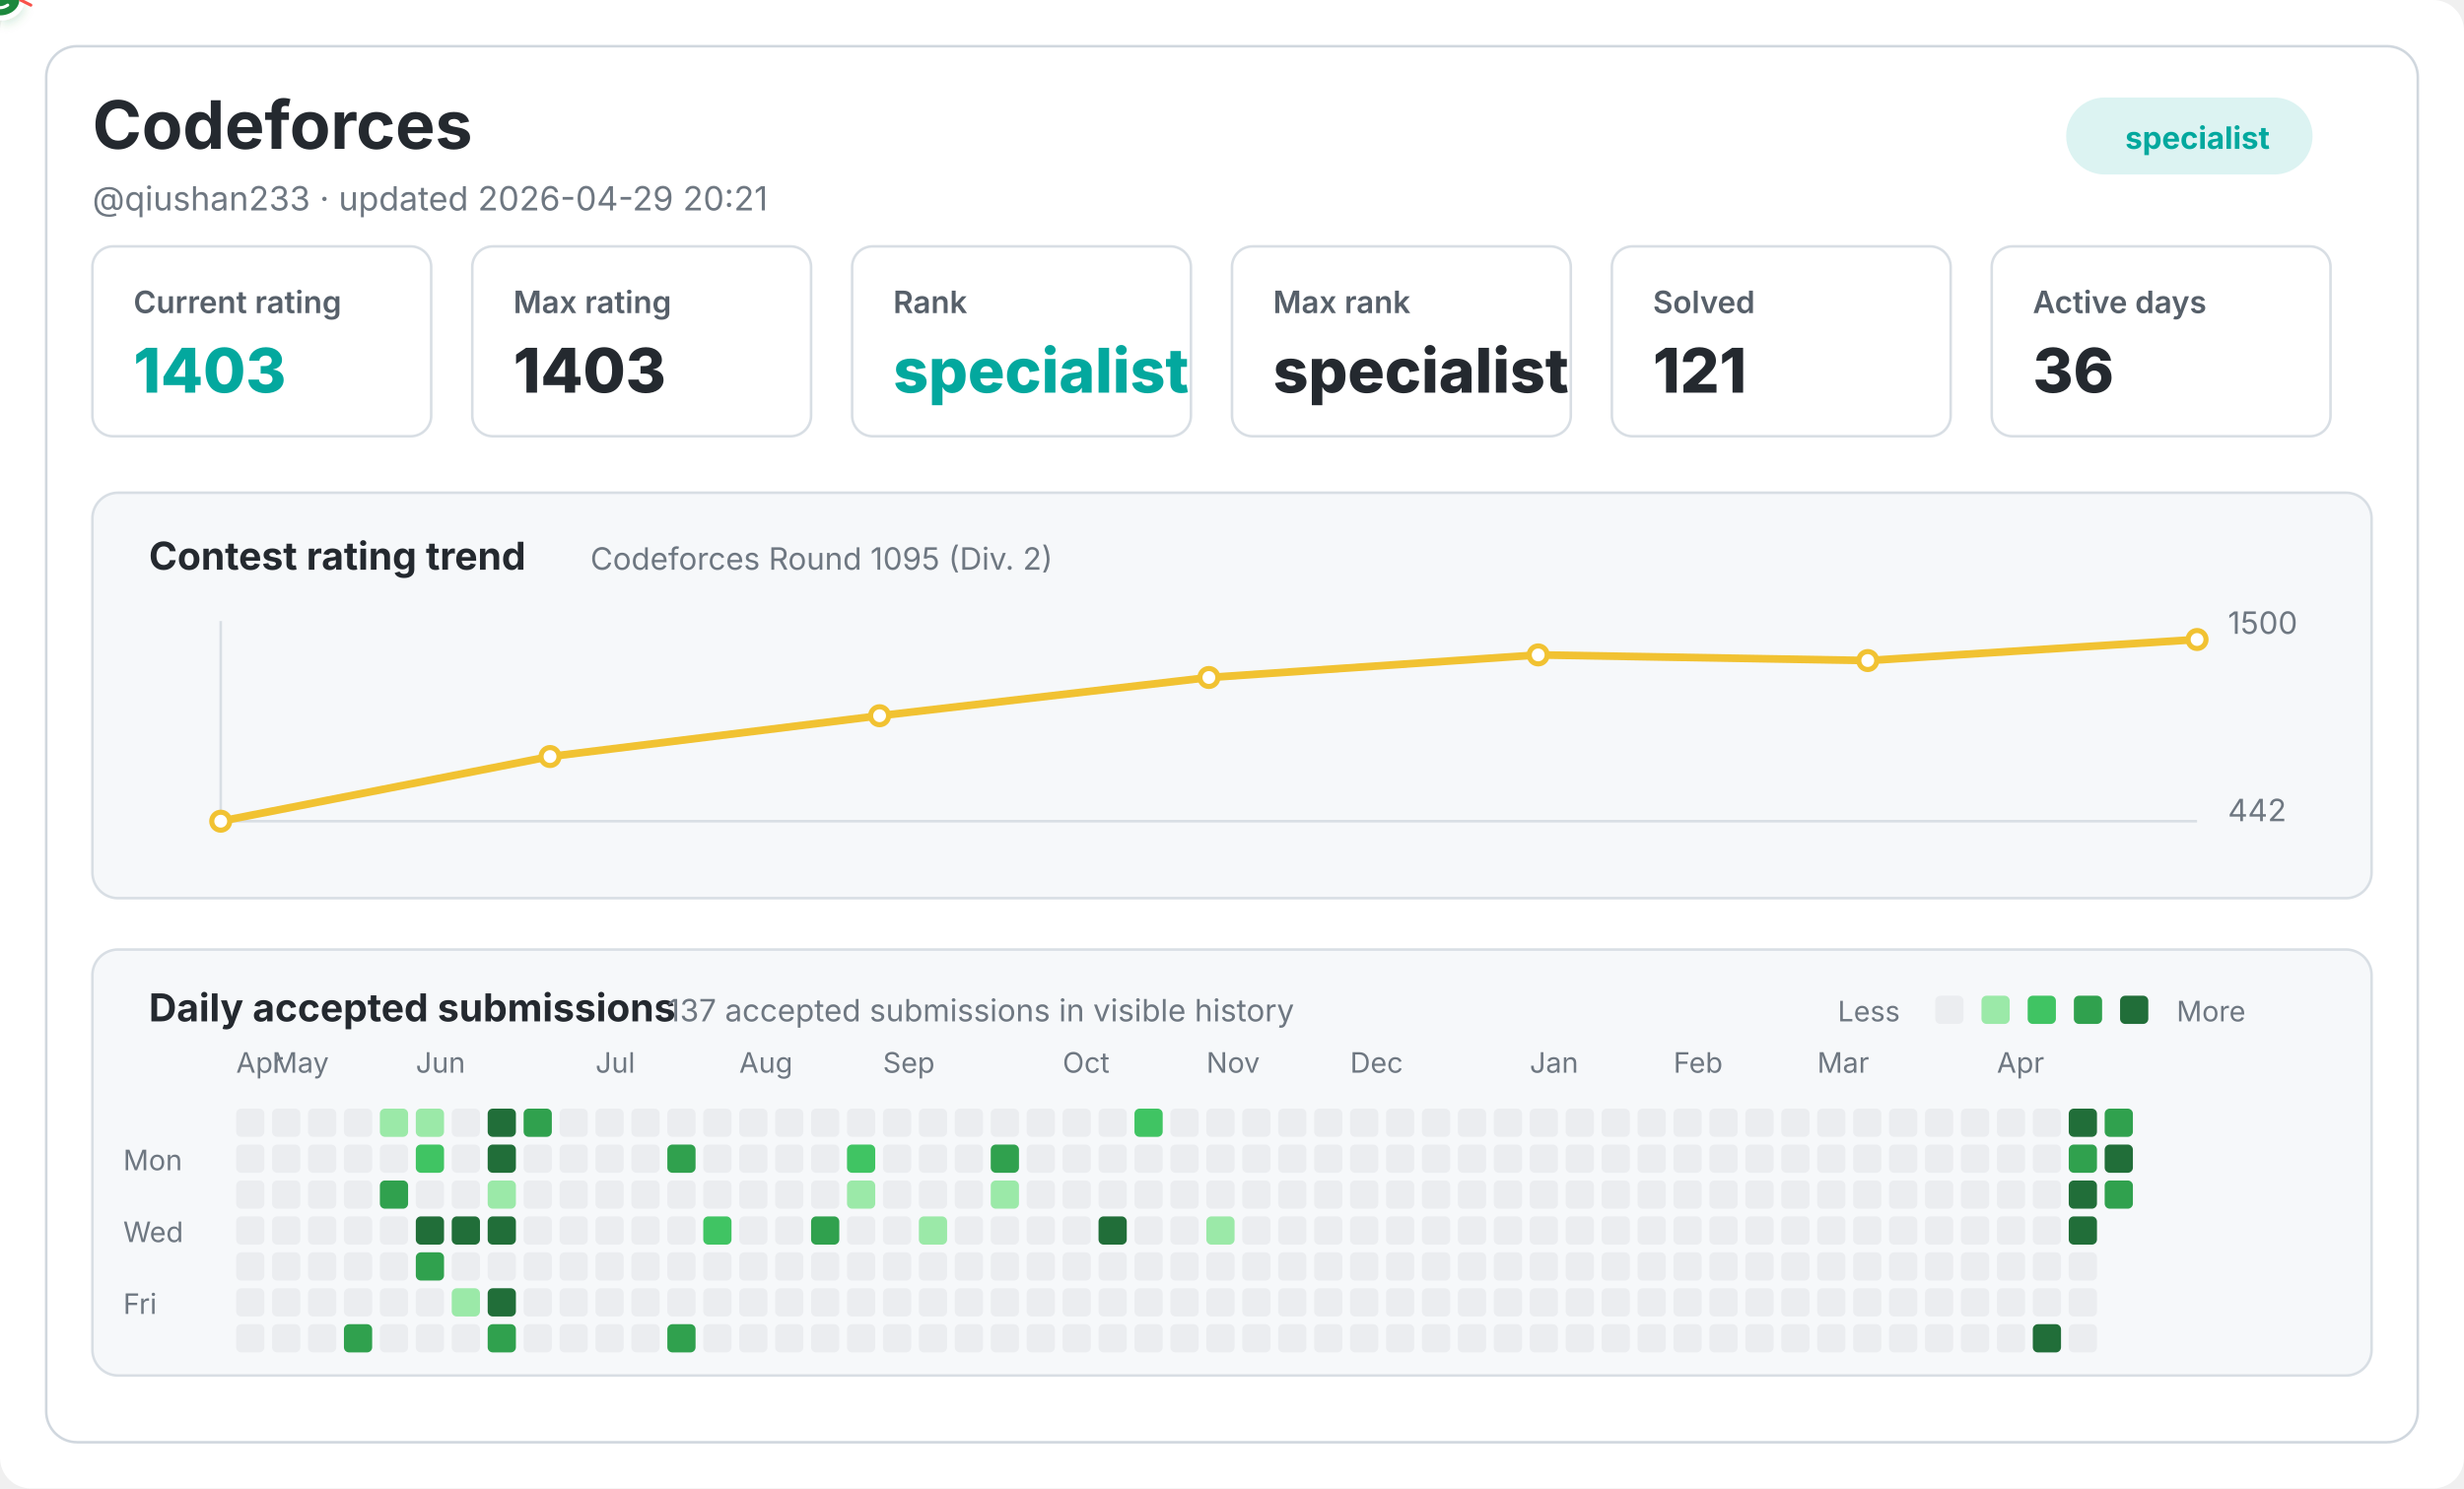
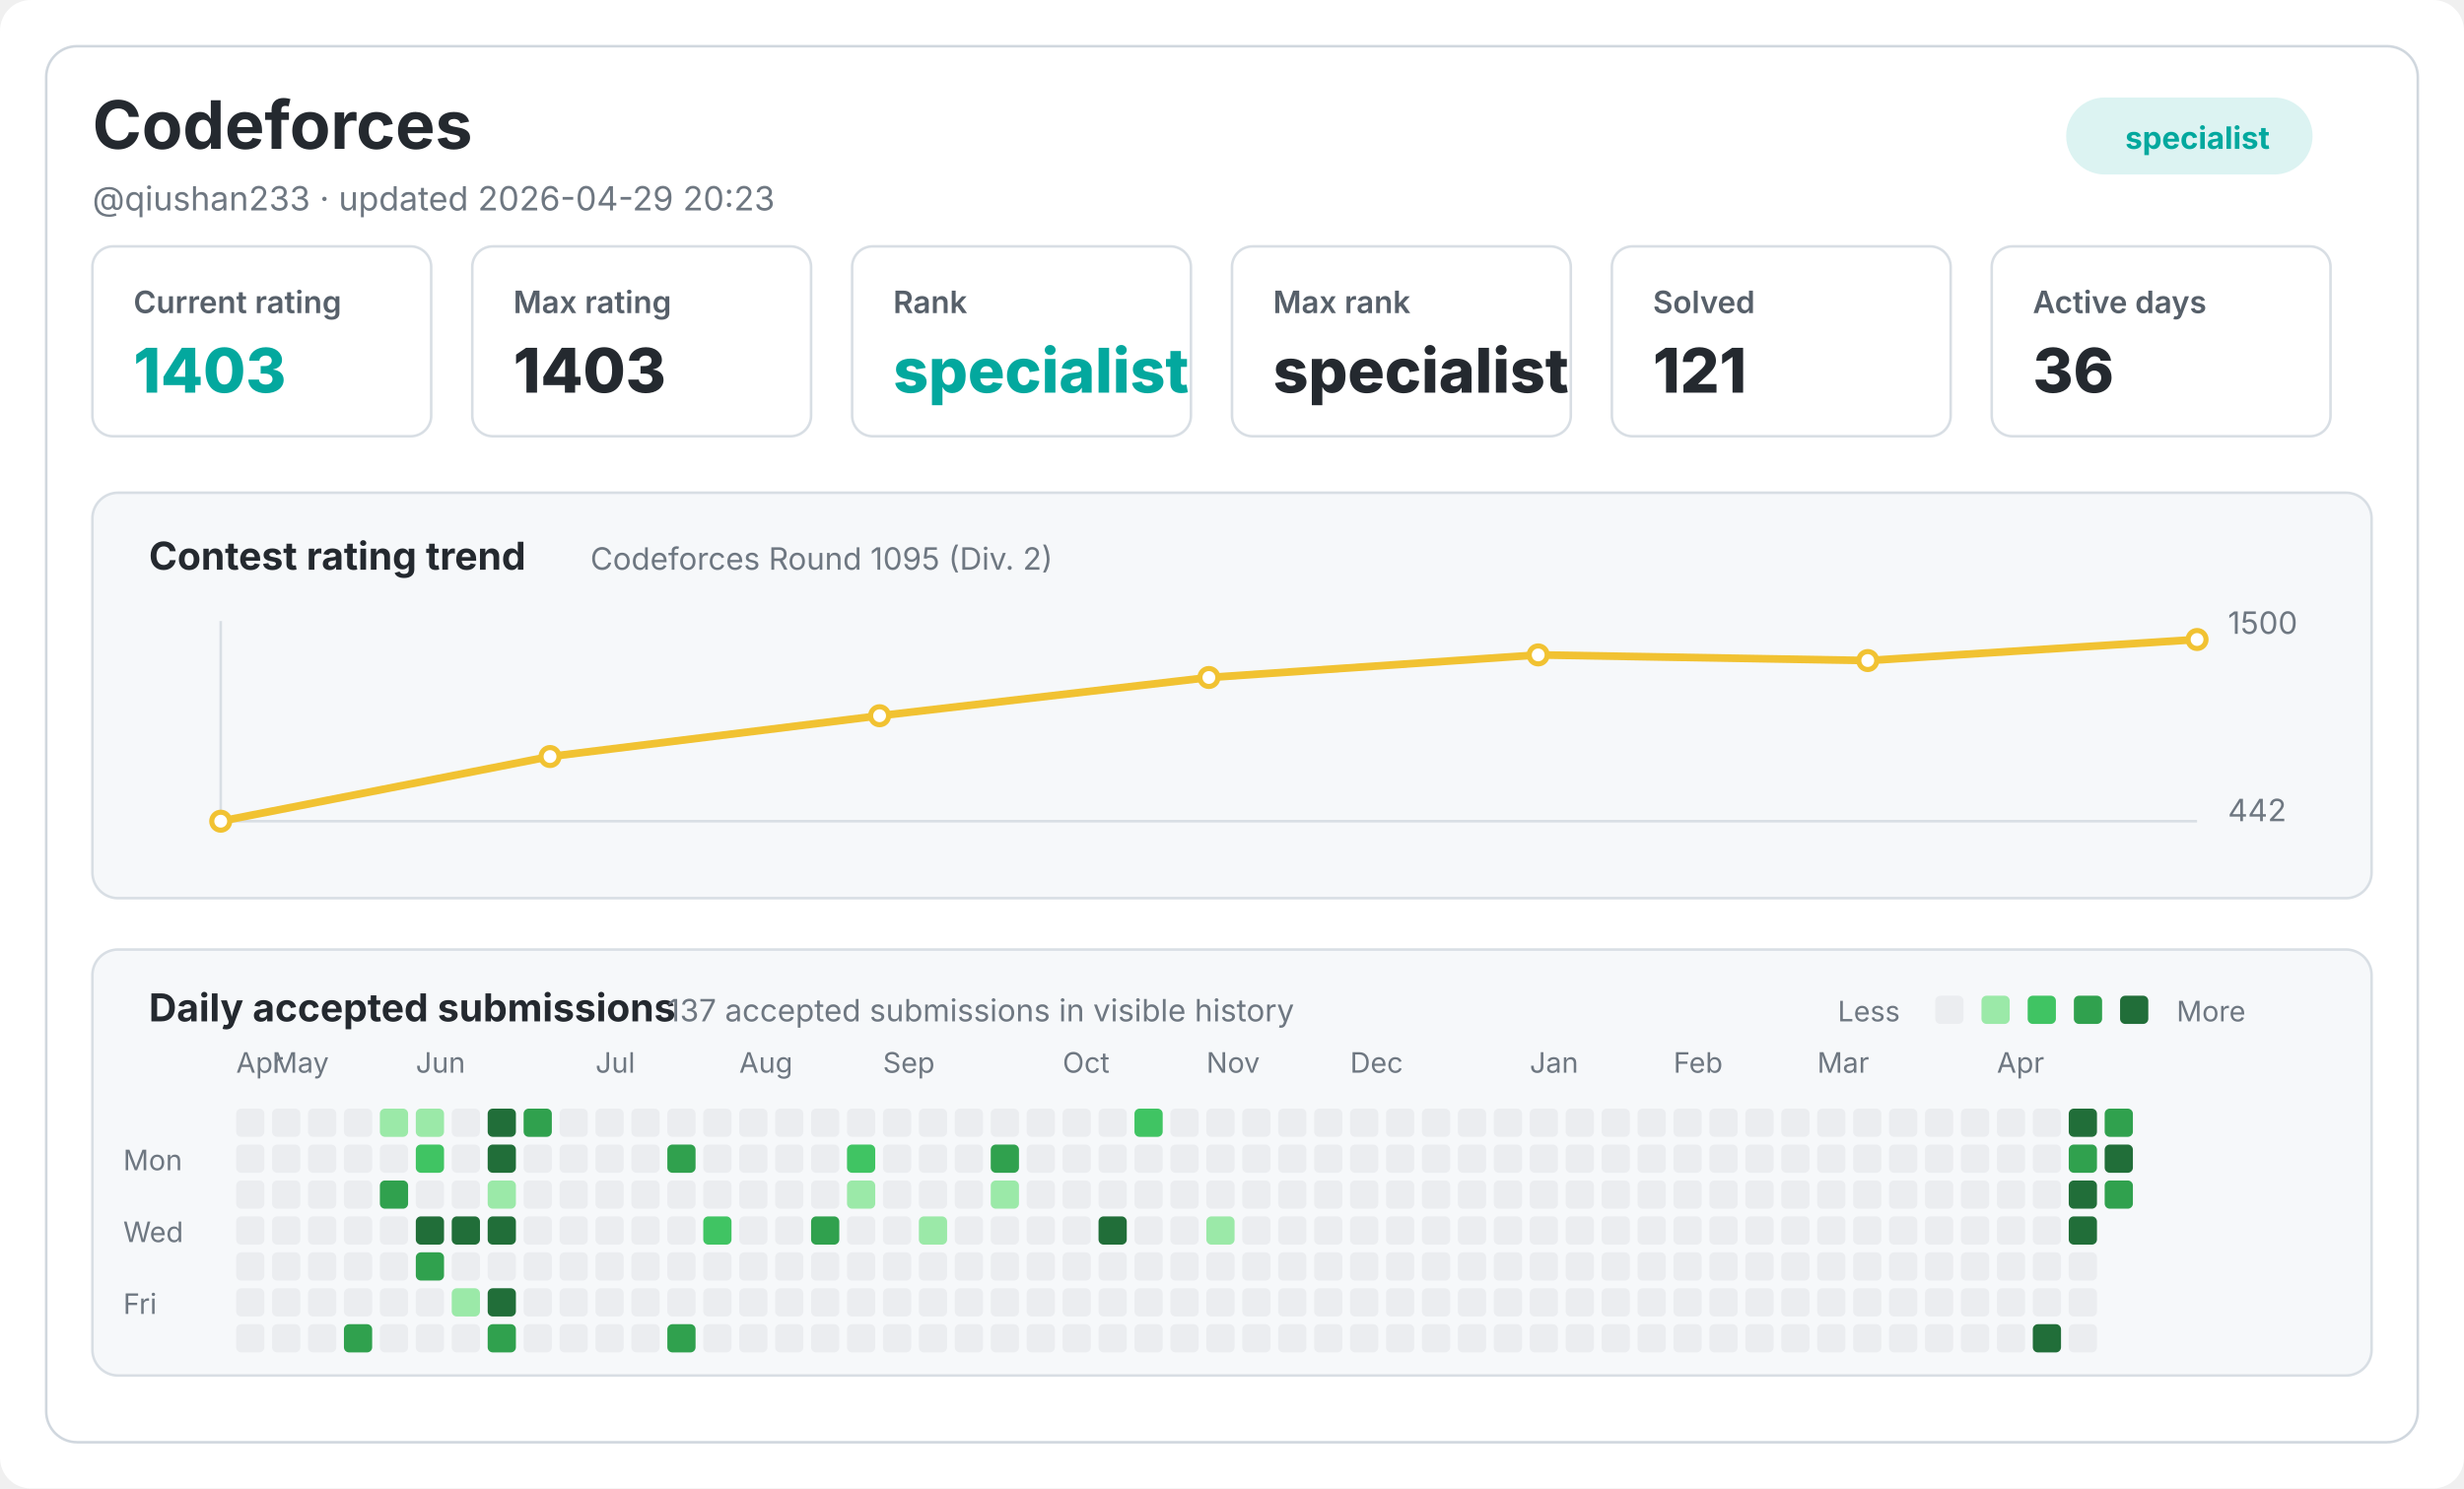
<svg xmlns="http://www.w3.org/2000/svg" width="960" height="580" viewBox="0 0 960 580" role="img" aria-label="Codeforces statistics for qiushan233">
  <style>
  .bg { fill: #ffffff; }
  .shell { fill: #ffffff; stroke: #d0d7de; }
  .soft { fill: #f6f8fa; stroke: #d8dee4; }
  .metric-card { fill: #ffffff; stroke: #d8dee4; }
  .title { font: 700 26px -apple-system,BlinkMacSystemFont,"Segoe UI",sans-serif; fill: #24292f; }
  .subtitle { font: 13px -apple-system,BlinkMacSystemFont,"Segoe UI",sans-serif; fill: #6e7781; }
  .section-title { font: 700 15px -apple-system,BlinkMacSystemFont,"Segoe UI",sans-serif; fill: #24292f; }
  .metric-label { font: 600 12px -apple-system,BlinkMacSystemFont,"Segoe UI",sans-serif; fill: #57606a; }
  .metric-value { font: 800 24px -apple-system,BlinkMacSystemFont,"Segoe UI",sans-serif; fill: #24292f; }
  .muted { font: 12px -apple-system,BlinkMacSystemFont,"Segoe UI",sans-serif; fill: #6e7781; }
  .small { font-size: 11px; }
  .rank { fill: #03a89e; }
  .grid { stroke: #d8dee4; stroke-width: 1; }
  .badge-bg { fill: #03a89e; opacity: 0.14; }
  .badge-text { font: 700 12px -apple-system,BlinkMacSystemFont,"Segoe UI",sans-serif; fill: #03a89e; }
-   .snake-face { fill: #1f883d; stroke: #ffffff; stroke-width: 2; filter: drop-shadow(0 1px 2px rgba(31,136,61,0.22)); }
-   .snake-eye { fill: #ffffff; }
-   .snake-shine { fill: #1f883d; opacity: 0.85; }
-   .snake-smile { fill: none; stroke: #ffffff; stroke-width: 1.2; stroke-linecap: round; }
-   .snake-tongue { fill: none; stroke: #f85149; stroke-width: 1.2; stroke-linecap: round; }
</style>
  <rect class="bg" width="960" height="580" rx="12" />
  <rect class="shell" x="18" y="18" width="924" height="544" rx="12" />
  <text x="36" y="58" class="title">Codeforces</text>
-   <text x="36" y="82" class="subtitle">@qiushan233 · updated 2026-04-29 20:21</text>
+   <text x="36" y="82" class="subtitle">@qiushan233 · updated 2026-04-29 20:23</text>
  <rect x="805" y="38" width="96" height="30" rx="15" class="badge-bg" />
  <text x="828" y="58" class="badge-text">specialist</text>
  <rect x="36" y="96" width="132" height="74" rx="8" class="metric-card" />
  <text x="52" y="122" class="metric-label">Current rating</text>
  <text x="52" y="153" class="metric-value rank">1403</text>
  <rect x="184" y="96" width="132" height="74" rx="8" class="metric-card" />
  <text x="200" y="122" class="metric-label">Max rating</text>
  <text x="200" y="153" class="metric-value">1403</text>
  <rect x="332" y="96" width="132" height="74" rx="8" class="metric-card" />
  <text x="348" y="122" class="metric-label">Rank</text>
  <text x="348" y="153" class="metric-value rank">specialist</text>
  <rect x="480" y="96" width="132" height="74" rx="8" class="metric-card" />
  <text x="496" y="122" class="metric-label">Max rank</text>
  <text x="496" y="153" class="metric-value">specialist</text>
  <rect x="628" y="96" width="132" height="74" rx="8" class="metric-card" />
  <text x="644" y="122" class="metric-label">Solved</text>
  <text x="644" y="153" class="metric-value">121</text>
  <rect x="776" y="96" width="132" height="74" rx="8" class="metric-card" />
  <text x="792" y="122" class="metric-label">Active days</text>
  <text x="792" y="153" class="metric-value">36</text>
  <rect class="soft" x="36" y="192" width="888" height="158" rx="10" />
  <text x="58" y="222" class="section-title">Contest rating trend</text>
  <text x="230" y="222" class="muted">Codeforces Round 1095 (Div. 2)</text>
  <line x1="86" y1="320" x2="856" y2="320" class="grid" />
  <line x1="86" y1="242" x2="86" y2="320" class="grid" />
  <text x="868" y="247" class="muted">1500</text>
  <text x="868" y="320" class="muted">442</text>
  <polyline points="86.0,320.0 214.3,294.8 342.7,278.9 471.0,264.0 599.3,255.2 727.7,257.4 856.0,249.2" fill="none" stroke="#f1c232" stroke-width="3" stroke-linecap="round" stroke-linejoin="round" />
  <circle cx="86.0" cy="320.0" r="3.5" fill="#fff" stroke="#f1c232" stroke-width="2" />
  <circle cx="214.3" cy="294.8" r="3.5" fill="#fff" stroke="#f1c232" stroke-width="2" />
  <circle cx="342.7" cy="278.9" r="3.5" fill="#fff" stroke="#f1c232" stroke-width="2" />
  <circle cx="471.0" cy="264.0" r="3.5" fill="#fff" stroke="#f1c232" stroke-width="2" />
  <circle cx="599.3" cy="255.2" r="3.5" fill="#fff" stroke="#f1c232" stroke-width="2" />
  <circle cx="727.7" cy="257.4" r="3.5" fill="#fff" stroke="#f1c232" stroke-width="2" />
  <circle cx="856.0" cy="249.2" r="3.5" fill="#fff" stroke="#f1c232" stroke-width="2" />
  <rect class="soft" x="36" y="370" width="888" height="166" rx="10" />
  <text x="58" y="398" class="section-title">Daily accepted submissions</text>
  <text x="260" y="398" class="muted">137 accepted submissions in visible history</text>
  <text x="92" y="418" class="muted small">Apr</text>
  <text x="106" y="418" class="muted small">May</text>
  <text x="162" y="418" class="muted small">Jun</text>
  <text x="232" y="418" class="muted small">Jul</text>
  <text x="288" y="418" class="muted small">Aug</text>
  <text x="344" y="418" class="muted small">Sep</text>
  <text x="414" y="418" class="muted small">Oct</text>
  <text x="470" y="418" class="muted small">Nov</text>
  <text x="526" y="418" class="muted small">Dec</text>
  <text x="596" y="418" class="muted small">Jan</text>
  <text x="652" y="418" class="muted small">Feb</text>
  <text x="708" y="418" class="muted small">Mar</text>
  <text x="778" y="418" class="muted small">Apr</text>
  <text x="48" y="456" class="muted small">Mon</text>
  <text x="48" y="484" class="muted small">Wed</text>
  <text x="48" y="512" class="muted small">Fri</text>
  <rect x="92" y="432" width="11" height="11" rx="2" fill="#ebedf0" />
  <rect x="92" y="446" width="11" height="11" rx="2" fill="#ebedf0" />
  <rect x="92" y="460" width="11" height="11" rx="2" fill="#ebedf0" />
  <rect x="92" y="474" width="11" height="11" rx="2" fill="#ebedf0" />
  <rect x="92" y="488" width="11" height="11" rx="2" fill="#ebedf0" />
  <rect x="92" y="502" width="11" height="11" rx="2" fill="#ebedf0" />
  <rect x="92" y="516" width="11" height="11" rx="2" fill="#ebedf0" />
  <rect x="106" y="432" width="11" height="11" rx="2" fill="#ebedf0" />
  <rect x="106" y="446" width="11" height="11" rx="2" fill="#ebedf0" />
  <rect x="106" y="460" width="11" height="11" rx="2" fill="#ebedf0" />
  <rect x="106" y="474" width="11" height="11" rx="2" fill="#ebedf0" />
  <rect x="106" y="488" width="11" height="11" rx="2" fill="#ebedf0" />
  <rect x="106" y="502" width="11" height="11" rx="2" fill="#ebedf0" />
  <rect x="106" y="516" width="11" height="11" rx="2" fill="#ebedf0" />
  <rect x="120" y="432" width="11" height="11" rx="2" fill="#ebedf0" />
  <rect x="120" y="446" width="11" height="11" rx="2" fill="#ebedf0" />
  <rect x="120" y="460" width="11" height="11" rx="2" fill="#ebedf0" />
  <rect x="120" y="474" width="11" height="11" rx="2" fill="#ebedf0" />
  <rect x="120" y="488" width="11" height="11" rx="2" fill="#ebedf0" />
  <rect x="120" y="502" width="11" height="11" rx="2" fill="#ebedf0" />
  <rect x="120" y="516" width="11" height="11" rx="2" fill="#ebedf0" />
  <rect x="134" y="432" width="11" height="11" rx="2" fill="#ebedf0" />
  <rect x="134" y="446" width="11" height="11" rx="2" fill="#ebedf0" />
  <rect x="134" y="460" width="11" height="11" rx="2" fill="#ebedf0" />
  <rect x="134" y="474" width="11" height="11" rx="2" fill="#ebedf0" />
  <rect x="134" y="488" width="11" height="11" rx="2" fill="#ebedf0" />
  <rect x="134" y="502" width="11" height="11" rx="2" fill="#ebedf0" />
  <rect x="134" y="516" width="11" height="11" rx="2" fill="#30a14e" />
  <rect x="148" y="432" width="11" height="11" rx="2" fill="#9be9a8" />
  <rect x="148" y="446" width="11" height="11" rx="2" fill="#ebedf0" />
  <rect x="148" y="460" width="11" height="11" rx="2" fill="#30a14e" />
  <rect x="148" y="474" width="11" height="11" rx="2" fill="#ebedf0" />
  <rect x="148" y="488" width="11" height="11" rx="2" fill="#ebedf0" />
  <rect x="148" y="502" width="11" height="11" rx="2" fill="#ebedf0" />
  <rect x="148" y="516" width="11" height="11" rx="2" fill="#ebedf0" />
  <rect x="162" y="432" width="11" height="11" rx="2" fill="#9be9a8" />
  <rect x="162" y="446" width="11" height="11" rx="2" fill="#40c463" />
  <rect x="162" y="460" width="11" height="11" rx="2" fill="#ebedf0" />
  <rect x="162" y="474" width="11" height="11" rx="2" fill="#216e39" />
  <rect x="162" y="488" width="11" height="11" rx="2" fill="#30a14e" />
  <rect x="162" y="502" width="11" height="11" rx="2" fill="#ebedf0" />
  <rect x="162" y="516" width="11" height="11" rx="2" fill="#ebedf0" />
  <rect x="176" y="432" width="11" height="11" rx="2" fill="#ebedf0" />
  <rect x="176" y="446" width="11" height="11" rx="2" fill="#ebedf0" />
  <rect x="176" y="460" width="11" height="11" rx="2" fill="#ebedf0" />
  <rect x="176" y="474" width="11" height="11" rx="2" fill="#216e39" />
  <rect x="176" y="488" width="11" height="11" rx="2" fill="#ebedf0" />
  <rect x="176" y="502" width="11" height="11" rx="2" fill="#9be9a8" />
  <rect x="176" y="516" width="11" height="11" rx="2" fill="#ebedf0" />
  <rect x="190" y="432" width="11" height="11" rx="2" fill="#216e39" />
  <rect x="190" y="446" width="11" height="11" rx="2" fill="#216e39" />
  <rect x="190" y="460" width="11" height="11" rx="2" fill="#9be9a8" />
  <rect x="190" y="474" width="11" height="11" rx="2" fill="#216e39" />
  <rect x="190" y="488" width="11" height="11" rx="2" fill="#ebedf0" />
  <rect x="190" y="502" width="11" height="11" rx="2" fill="#216e39" />
  <rect x="190" y="516" width="11" height="11" rx="2" fill="#30a14e" />
  <rect x="204" y="432" width="11" height="11" rx="2" fill="#30a14e" />
  <rect x="204" y="446" width="11" height="11" rx="2" fill="#ebedf0" />
  <rect x="204" y="460" width="11" height="11" rx="2" fill="#ebedf0" />
  <rect x="204" y="474" width="11" height="11" rx="2" fill="#ebedf0" />
  <rect x="204" y="488" width="11" height="11" rx="2" fill="#ebedf0" />
  <rect x="204" y="502" width="11" height="11" rx="2" fill="#ebedf0" />
  <rect x="204" y="516" width="11" height="11" rx="2" fill="#ebedf0" />
  <rect x="218" y="432" width="11" height="11" rx="2" fill="#ebedf0" />
  <rect x="218" y="446" width="11" height="11" rx="2" fill="#ebedf0" />
  <rect x="218" y="460" width="11" height="11" rx="2" fill="#ebedf0" />
  <rect x="218" y="474" width="11" height="11" rx="2" fill="#ebedf0" />
  <rect x="218" y="488" width="11" height="11" rx="2" fill="#ebedf0" />
  <rect x="218" y="502" width="11" height="11" rx="2" fill="#ebedf0" />
  <rect x="218" y="516" width="11" height="11" rx="2" fill="#ebedf0" />
  <rect x="232" y="432" width="11" height="11" rx="2" fill="#ebedf0" />
  <rect x="232" y="446" width="11" height="11" rx="2" fill="#ebedf0" />
  <rect x="232" y="460" width="11" height="11" rx="2" fill="#ebedf0" />
  <rect x="232" y="474" width="11" height="11" rx="2" fill="#ebedf0" />
  <rect x="232" y="488" width="11" height="11" rx="2" fill="#ebedf0" />
  <rect x="232" y="502" width="11" height="11" rx="2" fill="#ebedf0" />
  <rect x="232" y="516" width="11" height="11" rx="2" fill="#ebedf0" />
  <rect x="246" y="432" width="11" height="11" rx="2" fill="#ebedf0" />
  <rect x="246" y="446" width="11" height="11" rx="2" fill="#ebedf0" />
  <rect x="246" y="460" width="11" height="11" rx="2" fill="#ebedf0" />
  <rect x="246" y="474" width="11" height="11" rx="2" fill="#ebedf0" />
  <rect x="246" y="488" width="11" height="11" rx="2" fill="#ebedf0" />
  <rect x="246" y="502" width="11" height="11" rx="2" fill="#ebedf0" />
  <rect x="246" y="516" width="11" height="11" rx="2" fill="#ebedf0" />
  <rect x="260" y="432" width="11" height="11" rx="2" fill="#ebedf0" />
  <rect x="260" y="446" width="11" height="11" rx="2" fill="#30a14e" />
  <rect x="260" y="460" width="11" height="11" rx="2" fill="#ebedf0" />
  <rect x="260" y="474" width="11" height="11" rx="2" fill="#ebedf0" />
  <rect x="260" y="488" width="11" height="11" rx="2" fill="#ebedf0" />
  <rect x="260" y="502" width="11" height="11" rx="2" fill="#ebedf0" />
  <rect x="260" y="516" width="11" height="11" rx="2" fill="#30a14e" />
  <rect x="274" y="432" width="11" height="11" rx="2" fill="#ebedf0" />
  <rect x="274" y="446" width="11" height="11" rx="2" fill="#ebedf0" />
  <rect x="274" y="460" width="11" height="11" rx="2" fill="#ebedf0" />
  <rect x="274" y="474" width="11" height="11" rx="2" fill="#40c463" />
  <rect x="274" y="488" width="11" height="11" rx="2" fill="#ebedf0" />
  <rect x="274" y="502" width="11" height="11" rx="2" fill="#ebedf0" />
  <rect x="274" y="516" width="11" height="11" rx="2" fill="#ebedf0" />
  <rect x="288" y="432" width="11" height="11" rx="2" fill="#ebedf0" />
  <rect x="288" y="446" width="11" height="11" rx="2" fill="#ebedf0" />
  <rect x="288" y="460" width="11" height="11" rx="2" fill="#ebedf0" />
  <rect x="288" y="474" width="11" height="11" rx="2" fill="#ebedf0" />
  <rect x="288" y="488" width="11" height="11" rx="2" fill="#ebedf0" />
  <rect x="288" y="502" width="11" height="11" rx="2" fill="#ebedf0" />
  <rect x="288" y="516" width="11" height="11" rx="2" fill="#ebedf0" />
  <rect x="302" y="432" width="11" height="11" rx="2" fill="#ebedf0" />
  <rect x="302" y="446" width="11" height="11" rx="2" fill="#ebedf0" />
  <rect x="302" y="460" width="11" height="11" rx="2" fill="#ebedf0" />
  <rect x="302" y="474" width="11" height="11" rx="2" fill="#ebedf0" />
  <rect x="302" y="488" width="11" height="11" rx="2" fill="#ebedf0" />
  <rect x="302" y="502" width="11" height="11" rx="2" fill="#ebedf0" />
  <rect x="302" y="516" width="11" height="11" rx="2" fill="#ebedf0" />
  <rect x="316" y="432" width="11" height="11" rx="2" fill="#ebedf0" />
  <rect x="316" y="446" width="11" height="11" rx="2" fill="#ebedf0" />
  <rect x="316" y="460" width="11" height="11" rx="2" fill="#ebedf0" />
  <rect x="316" y="474" width="11" height="11" rx="2" fill="#30a14e" />
  <rect x="316" y="488" width="11" height="11" rx="2" fill="#ebedf0" />
  <rect x="316" y="502" width="11" height="11" rx="2" fill="#ebedf0" />
  <rect x="316" y="516" width="11" height="11" rx="2" fill="#ebedf0" />
  <rect x="330" y="432" width="11" height="11" rx="2" fill="#ebedf0" />
  <rect x="330" y="446" width="11" height="11" rx="2" fill="#40c463" />
  <rect x="330" y="460" width="11" height="11" rx="2" fill="#9be9a8" />
  <rect x="330" y="474" width="11" height="11" rx="2" fill="#ebedf0" />
  <rect x="330" y="488" width="11" height="11" rx="2" fill="#ebedf0" />
  <rect x="330" y="502" width="11" height="11" rx="2" fill="#ebedf0" />
  <rect x="330" y="516" width="11" height="11" rx="2" fill="#ebedf0" />
  <rect x="344" y="432" width="11" height="11" rx="2" fill="#ebedf0" />
  <rect x="344" y="446" width="11" height="11" rx="2" fill="#ebedf0" />
  <rect x="344" y="460" width="11" height="11" rx="2" fill="#ebedf0" />
  <rect x="344" y="474" width="11" height="11" rx="2" fill="#ebedf0" />
  <rect x="344" y="488" width="11" height="11" rx="2" fill="#ebedf0" />
  <rect x="344" y="502" width="11" height="11" rx="2" fill="#ebedf0" />
  <rect x="344" y="516" width="11" height="11" rx="2" fill="#ebedf0" />
  <rect x="358" y="432" width="11" height="11" rx="2" fill="#ebedf0" />
  <rect x="358" y="446" width="11" height="11" rx="2" fill="#ebedf0" />
  <rect x="358" y="460" width="11" height="11" rx="2" fill="#ebedf0" />
  <rect x="358" y="474" width="11" height="11" rx="2" fill="#9be9a8" />
  <rect x="358" y="488" width="11" height="11" rx="2" fill="#ebedf0" />
  <rect x="358" y="502" width="11" height="11" rx="2" fill="#ebedf0" />
  <rect x="358" y="516" width="11" height="11" rx="2" fill="#ebedf0" />
  <rect x="372" y="432" width="11" height="11" rx="2" fill="#ebedf0" />
  <rect x="372" y="446" width="11" height="11" rx="2" fill="#ebedf0" />
  <rect x="372" y="460" width="11" height="11" rx="2" fill="#ebedf0" />
  <rect x="372" y="474" width="11" height="11" rx="2" fill="#ebedf0" />
  <rect x="372" y="488" width="11" height="11" rx="2" fill="#ebedf0" />
  <rect x="372" y="502" width="11" height="11" rx="2" fill="#ebedf0" />
  <rect x="372" y="516" width="11" height="11" rx="2" fill="#ebedf0" />
  <rect x="386" y="432" width="11" height="11" rx="2" fill="#ebedf0" />
  <rect x="386" y="446" width="11" height="11" rx="2" fill="#30a14e" />
  <rect x="386" y="460" width="11" height="11" rx="2" fill="#9be9a8" />
  <rect x="386" y="474" width="11" height="11" rx="2" fill="#ebedf0" />
  <rect x="386" y="488" width="11" height="11" rx="2" fill="#ebedf0" />
  <rect x="386" y="502" width="11" height="11" rx="2" fill="#ebedf0" />
  <rect x="386" y="516" width="11" height="11" rx="2" fill="#ebedf0" />
  <rect x="400" y="432" width="11" height="11" rx="2" fill="#ebedf0" />
  <rect x="400" y="446" width="11" height="11" rx="2" fill="#ebedf0" />
  <rect x="400" y="460" width="11" height="11" rx="2" fill="#ebedf0" />
  <rect x="400" y="474" width="11" height="11" rx="2" fill="#ebedf0" />
  <rect x="400" y="488" width="11" height="11" rx="2" fill="#ebedf0" />
  <rect x="400" y="502" width="11" height="11" rx="2" fill="#ebedf0" />
  <rect x="400" y="516" width="11" height="11" rx="2" fill="#ebedf0" />
  <rect x="414" y="432" width="11" height="11" rx="2" fill="#ebedf0" />
  <rect x="414" y="446" width="11" height="11" rx="2" fill="#ebedf0" />
  <rect x="414" y="460" width="11" height="11" rx="2" fill="#ebedf0" />
  <rect x="414" y="474" width="11" height="11" rx="2" fill="#ebedf0" />
  <rect x="414" y="488" width="11" height="11" rx="2" fill="#ebedf0" />
  <rect x="414" y="502" width="11" height="11" rx="2" fill="#ebedf0" />
  <rect x="414" y="516" width="11" height="11" rx="2" fill="#ebedf0" />
  <rect x="428" y="432" width="11" height="11" rx="2" fill="#ebedf0" />
  <rect x="428" y="446" width="11" height="11" rx="2" fill="#ebedf0" />
  <rect x="428" y="460" width="11" height="11" rx="2" fill="#ebedf0" />
  <rect x="428" y="474" width="11" height="11" rx="2" fill="#216e39" />
  <rect x="428" y="488" width="11" height="11" rx="2" fill="#ebedf0" />
  <rect x="428" y="502" width="11" height="11" rx="2" fill="#ebedf0" />
  <rect x="428" y="516" width="11" height="11" rx="2" fill="#ebedf0" />
  <rect x="442" y="432" width="11" height="11" rx="2" fill="#40c463" />
  <rect x="442" y="446" width="11" height="11" rx="2" fill="#ebedf0" />
  <rect x="442" y="460" width="11" height="11" rx="2" fill="#ebedf0" />
  <rect x="442" y="474" width="11" height="11" rx="2" fill="#ebedf0" />
  <rect x="442" y="488" width="11" height="11" rx="2" fill="#ebedf0" />
  <rect x="442" y="502" width="11" height="11" rx="2" fill="#ebedf0" />
  <rect x="442" y="516" width="11" height="11" rx="2" fill="#ebedf0" />
  <rect x="456" y="432" width="11" height="11" rx="2" fill="#ebedf0" />
  <rect x="456" y="446" width="11" height="11" rx="2" fill="#ebedf0" />
  <rect x="456" y="460" width="11" height="11" rx="2" fill="#ebedf0" />
  <rect x="456" y="474" width="11" height="11" rx="2" fill="#ebedf0" />
  <rect x="456" y="488" width="11" height="11" rx="2" fill="#ebedf0" />
  <rect x="456" y="502" width="11" height="11" rx="2" fill="#ebedf0" />
  <rect x="456" y="516" width="11" height="11" rx="2" fill="#ebedf0" />
  <rect x="470" y="432" width="11" height="11" rx="2" fill="#ebedf0" />
  <rect x="470" y="446" width="11" height="11" rx="2" fill="#ebedf0" />
  <rect x="470" y="460" width="11" height="11" rx="2" fill="#ebedf0" />
  <rect x="470" y="474" width="11" height="11" rx="2" fill="#9be9a8" />
  <rect x="470" y="488" width="11" height="11" rx="2" fill="#ebedf0" />
  <rect x="470" y="502" width="11" height="11" rx="2" fill="#ebedf0" />
  <rect x="470" y="516" width="11" height="11" rx="2" fill="#ebedf0" />
  <rect x="484" y="432" width="11" height="11" rx="2" fill="#ebedf0" />
  <rect x="484" y="446" width="11" height="11" rx="2" fill="#ebedf0" />
  <rect x="484" y="460" width="11" height="11" rx="2" fill="#ebedf0" />
  <rect x="484" y="474" width="11" height="11" rx="2" fill="#ebedf0" />
  <rect x="484" y="488" width="11" height="11" rx="2" fill="#ebedf0" />
  <rect x="484" y="502" width="11" height="11" rx="2" fill="#ebedf0" />
  <rect x="484" y="516" width="11" height="11" rx="2" fill="#ebedf0" />
  <rect x="498" y="432" width="11" height="11" rx="2" fill="#ebedf0" />
  <rect x="498" y="446" width="11" height="11" rx="2" fill="#ebedf0" />
  <rect x="498" y="460" width="11" height="11" rx="2" fill="#ebedf0" />
  <rect x="498" y="474" width="11" height="11" rx="2" fill="#ebedf0" />
  <rect x="498" y="488" width="11" height="11" rx="2" fill="#ebedf0" />
  <rect x="498" y="502" width="11" height="11" rx="2" fill="#ebedf0" />
  <rect x="498" y="516" width="11" height="11" rx="2" fill="#ebedf0" />
  <rect x="512" y="432" width="11" height="11" rx="2" fill="#ebedf0" />
  <rect x="512" y="446" width="11" height="11" rx="2" fill="#ebedf0" />
  <rect x="512" y="460" width="11" height="11" rx="2" fill="#ebedf0" />
  <rect x="512" y="474" width="11" height="11" rx="2" fill="#ebedf0" />
  <rect x="512" y="488" width="11" height="11" rx="2" fill="#ebedf0" />
  <rect x="512" y="502" width="11" height="11" rx="2" fill="#ebedf0" />
  <rect x="512" y="516" width="11" height="11" rx="2" fill="#ebedf0" />
  <rect x="526" y="432" width="11" height="11" rx="2" fill="#ebedf0" />
  <rect x="526" y="446" width="11" height="11" rx="2" fill="#ebedf0" />
  <rect x="526" y="460" width="11" height="11" rx="2" fill="#ebedf0" />
  <rect x="526" y="474" width="11" height="11" rx="2" fill="#ebedf0" />
  <rect x="526" y="488" width="11" height="11" rx="2" fill="#ebedf0" />
  <rect x="526" y="502" width="11" height="11" rx="2" fill="#ebedf0" />
  <rect x="526" y="516" width="11" height="11" rx="2" fill="#ebedf0" />
  <rect x="540" y="432" width="11" height="11" rx="2" fill="#ebedf0" />
  <rect x="540" y="446" width="11" height="11" rx="2" fill="#ebedf0" />
  <rect x="540" y="460" width="11" height="11" rx="2" fill="#ebedf0" />
  <rect x="540" y="474" width="11" height="11" rx="2" fill="#ebedf0" />
  <rect x="540" y="488" width="11" height="11" rx="2" fill="#ebedf0" />
  <rect x="540" y="502" width="11" height="11" rx="2" fill="#ebedf0" />
  <rect x="540" y="516" width="11" height="11" rx="2" fill="#ebedf0" />
  <rect x="554" y="432" width="11" height="11" rx="2" fill="#ebedf0" />
  <rect x="554" y="446" width="11" height="11" rx="2" fill="#ebedf0" />
  <rect x="554" y="460" width="11" height="11" rx="2" fill="#ebedf0" />
  <rect x="554" y="474" width="11" height="11" rx="2" fill="#ebedf0" />
  <rect x="554" y="488" width="11" height="11" rx="2" fill="#ebedf0" />
  <rect x="554" y="502" width="11" height="11" rx="2" fill="#ebedf0" />
  <rect x="554" y="516" width="11" height="11" rx="2" fill="#ebedf0" />
  <rect x="568" y="432" width="11" height="11" rx="2" fill="#ebedf0" />
  <rect x="568" y="446" width="11" height="11" rx="2" fill="#ebedf0" />
  <rect x="568" y="460" width="11" height="11" rx="2" fill="#ebedf0" />
  <rect x="568" y="474" width="11" height="11" rx="2" fill="#ebedf0" />
  <rect x="568" y="488" width="11" height="11" rx="2" fill="#ebedf0" />
  <rect x="568" y="502" width="11" height="11" rx="2" fill="#ebedf0" />
  <rect x="568" y="516" width="11" height="11" rx="2" fill="#ebedf0" />
  <rect x="582" y="432" width="11" height="11" rx="2" fill="#ebedf0" />
  <rect x="582" y="446" width="11" height="11" rx="2" fill="#ebedf0" />
  <rect x="582" y="460" width="11" height="11" rx="2" fill="#ebedf0" />
  <rect x="582" y="474" width="11" height="11" rx="2" fill="#ebedf0" />
  <rect x="582" y="488" width="11" height="11" rx="2" fill="#ebedf0" />
  <rect x="582" y="502" width="11" height="11" rx="2" fill="#ebedf0" />
  <rect x="582" y="516" width="11" height="11" rx="2" fill="#ebedf0" />
  <rect x="596" y="432" width="11" height="11" rx="2" fill="#ebedf0" />
  <rect x="596" y="446" width="11" height="11" rx="2" fill="#ebedf0" />
  <rect x="596" y="460" width="11" height="11" rx="2" fill="#ebedf0" />
  <rect x="596" y="474" width="11" height="11" rx="2" fill="#ebedf0" />
  <rect x="596" y="488" width="11" height="11" rx="2" fill="#ebedf0" />
  <rect x="596" y="502" width="11" height="11" rx="2" fill="#ebedf0" />
  <rect x="596" y="516" width="11" height="11" rx="2" fill="#ebedf0" />
  <rect x="610" y="432" width="11" height="11" rx="2" fill="#ebedf0" />
  <rect x="610" y="446" width="11" height="11" rx="2" fill="#ebedf0" />
  <rect x="610" y="460" width="11" height="11" rx="2" fill="#ebedf0" />
  <rect x="610" y="474" width="11" height="11" rx="2" fill="#ebedf0" />
  <rect x="610" y="488" width="11" height="11" rx="2" fill="#ebedf0" />
  <rect x="610" y="502" width="11" height="11" rx="2" fill="#ebedf0" />
  <rect x="610" y="516" width="11" height="11" rx="2" fill="#ebedf0" />
  <rect x="624" y="432" width="11" height="11" rx="2" fill="#ebedf0" />
  <rect x="624" y="446" width="11" height="11" rx="2" fill="#ebedf0" />
  <rect x="624" y="460" width="11" height="11" rx="2" fill="#ebedf0" />
  <rect x="624" y="474" width="11" height="11" rx="2" fill="#ebedf0" />
  <rect x="624" y="488" width="11" height="11" rx="2" fill="#ebedf0" />
  <rect x="624" y="502" width="11" height="11" rx="2" fill="#ebedf0" />
  <rect x="624" y="516" width="11" height="11" rx="2" fill="#ebedf0" />
  <rect x="638" y="432" width="11" height="11" rx="2" fill="#ebedf0" />
  <rect x="638" y="446" width="11" height="11" rx="2" fill="#ebedf0" />
  <rect x="638" y="460" width="11" height="11" rx="2" fill="#ebedf0" />
  <rect x="638" y="474" width="11" height="11" rx="2" fill="#ebedf0" />
  <rect x="638" y="488" width="11" height="11" rx="2" fill="#ebedf0" />
  <rect x="638" y="502" width="11" height="11" rx="2" fill="#ebedf0" />
  <rect x="638" y="516" width="11" height="11" rx="2" fill="#ebedf0" />
  <rect x="652" y="432" width="11" height="11" rx="2" fill="#ebedf0" />
  <rect x="652" y="446" width="11" height="11" rx="2" fill="#ebedf0" />
  <rect x="652" y="460" width="11" height="11" rx="2" fill="#ebedf0" />
  <rect x="652" y="474" width="11" height="11" rx="2" fill="#ebedf0" />
  <rect x="652" y="488" width="11" height="11" rx="2" fill="#ebedf0" />
  <rect x="652" y="502" width="11" height="11" rx="2" fill="#ebedf0" />
  <rect x="652" y="516" width="11" height="11" rx="2" fill="#ebedf0" />
  <rect x="666" y="432" width="11" height="11" rx="2" fill="#ebedf0" />
  <rect x="666" y="446" width="11" height="11" rx="2" fill="#ebedf0" />
  <rect x="666" y="460" width="11" height="11" rx="2" fill="#ebedf0" />
  <rect x="666" y="474" width="11" height="11" rx="2" fill="#ebedf0" />
  <rect x="666" y="488" width="11" height="11" rx="2" fill="#ebedf0" />
  <rect x="666" y="502" width="11" height="11" rx="2" fill="#ebedf0" />
  <rect x="666" y="516" width="11" height="11" rx="2" fill="#ebedf0" />
  <rect x="680" y="432" width="11" height="11" rx="2" fill="#ebedf0" />
  <rect x="680" y="446" width="11" height="11" rx="2" fill="#ebedf0" />
  <rect x="680" y="460" width="11" height="11" rx="2" fill="#ebedf0" />
  <rect x="680" y="474" width="11" height="11" rx="2" fill="#ebedf0" />
  <rect x="680" y="488" width="11" height="11" rx="2" fill="#ebedf0" />
  <rect x="680" y="502" width="11" height="11" rx="2" fill="#ebedf0" />
  <rect x="680" y="516" width="11" height="11" rx="2" fill="#ebedf0" />
  <rect x="694" y="432" width="11" height="11" rx="2" fill="#ebedf0" />
  <rect x="694" y="446" width="11" height="11" rx="2" fill="#ebedf0" />
  <rect x="694" y="460" width="11" height="11" rx="2" fill="#ebedf0" />
  <rect x="694" y="474" width="11" height="11" rx="2" fill="#ebedf0" />
  <rect x="694" y="488" width="11" height="11" rx="2" fill="#ebedf0" />
  <rect x="694" y="502" width="11" height="11" rx="2" fill="#ebedf0" />
  <rect x="694" y="516" width="11" height="11" rx="2" fill="#ebedf0" />
  <rect x="708" y="432" width="11" height="11" rx="2" fill="#ebedf0" />
  <rect x="708" y="446" width="11" height="11" rx="2" fill="#ebedf0" />
  <rect x="708" y="460" width="11" height="11" rx="2" fill="#ebedf0" />
  <rect x="708" y="474" width="11" height="11" rx="2" fill="#ebedf0" />
  <rect x="708" y="488" width="11" height="11" rx="2" fill="#ebedf0" />
  <rect x="708" y="502" width="11" height="11" rx="2" fill="#ebedf0" />
  <rect x="708" y="516" width="11" height="11" rx="2" fill="#ebedf0" />
  <rect x="722" y="432" width="11" height="11" rx="2" fill="#ebedf0" />
  <rect x="722" y="446" width="11" height="11" rx="2" fill="#ebedf0" />
  <rect x="722" y="460" width="11" height="11" rx="2" fill="#ebedf0" />
  <rect x="722" y="474" width="11" height="11" rx="2" fill="#ebedf0" />
  <rect x="722" y="488" width="11" height="11" rx="2" fill="#ebedf0" />
  <rect x="722" y="502" width="11" height="11" rx="2" fill="#ebedf0" />
  <rect x="722" y="516" width="11" height="11" rx="2" fill="#ebedf0" />
  <rect x="736" y="432" width="11" height="11" rx="2" fill="#ebedf0" />
  <rect x="736" y="446" width="11" height="11" rx="2" fill="#ebedf0" />
  <rect x="736" y="460" width="11" height="11" rx="2" fill="#ebedf0" />
  <rect x="736" y="474" width="11" height="11" rx="2" fill="#ebedf0" />
  <rect x="736" y="488" width="11" height="11" rx="2" fill="#ebedf0" />
  <rect x="736" y="502" width="11" height="11" rx="2" fill="#ebedf0" />
  <rect x="736" y="516" width="11" height="11" rx="2" fill="#ebedf0" />
  <rect x="750" y="432" width="11" height="11" rx="2" fill="#ebedf0" />
  <rect x="750" y="446" width="11" height="11" rx="2" fill="#ebedf0" />
  <rect x="750" y="460" width="11" height="11" rx="2" fill="#ebedf0" />
  <rect x="750" y="474" width="11" height="11" rx="2" fill="#ebedf0" />
  <rect x="750" y="488" width="11" height="11" rx="2" fill="#ebedf0" />
  <rect x="750" y="502" width="11" height="11" rx="2" fill="#ebedf0" />
  <rect x="750" y="516" width="11" height="11" rx="2" fill="#ebedf0" />
  <rect x="764" y="432" width="11" height="11" rx="2" fill="#ebedf0" />
  <rect x="764" y="446" width="11" height="11" rx="2" fill="#ebedf0" />
  <rect x="764" y="460" width="11" height="11" rx="2" fill="#ebedf0" />
  <rect x="764" y="474" width="11" height="11" rx="2" fill="#ebedf0" />
  <rect x="764" y="488" width="11" height="11" rx="2" fill="#ebedf0" />
  <rect x="764" y="502" width="11" height="11" rx="2" fill="#ebedf0" />
  <rect x="764" y="516" width="11" height="11" rx="2" fill="#ebedf0" />
  <rect x="778" y="432" width="11" height="11" rx="2" fill="#ebedf0" />
  <rect x="778" y="446" width="11" height="11" rx="2" fill="#ebedf0" />
  <rect x="778" y="460" width="11" height="11" rx="2" fill="#ebedf0" />
  <rect x="778" y="474" width="11" height="11" rx="2" fill="#ebedf0" />
  <rect x="778" y="488" width="11" height="11" rx="2" fill="#ebedf0" />
  <rect x="778" y="502" width="11" height="11" rx="2" fill="#ebedf0" />
  <rect x="778" y="516" width="11" height="11" rx="2" fill="#ebedf0" />
  <rect x="792" y="432" width="11" height="11" rx="2" fill="#ebedf0" />
  <rect x="792" y="446" width="11" height="11" rx="2" fill="#ebedf0" />
  <rect x="792" y="460" width="11" height="11" rx="2" fill="#ebedf0" />
  <rect x="792" y="474" width="11" height="11" rx="2" fill="#ebedf0" />
  <rect x="792" y="488" width="11" height="11" rx="2" fill="#ebedf0" />
  <rect x="792" y="502" width="11" height="11" rx="2" fill="#ebedf0" />
  <rect x="792" y="516" width="11" height="11" rx="2" fill="#216e39" />
  <rect x="806" y="432" width="11" height="11" rx="2" fill="#216e39" />
  <rect x="806" y="446" width="11" height="11" rx="2" fill="#30a14e" />
  <rect x="806" y="460" width="11" height="11" rx="2" fill="#216e39" />
  <rect x="806" y="474" width="11" height="11" rx="2" fill="#216e39" />
  <rect x="806" y="488" width="11" height="11" rx="2" fill="#ebedf0" />
  <rect x="806" y="502" width="11" height="11" rx="2" fill="#ebedf0" />
  <rect x="806" y="516" width="11" height="11" rx="2" fill="#ebedf0" />
  <rect x="820" y="432" width="11" height="11" rx="2" fill="#30a14e" />
  <rect x="820" y="446" width="11" height="11" rx="2" fill="#216e39" />
  <rect x="820" y="460" width="11" height="11" rx="2" fill="#30a14e" />
-   <g class="snake-head">
-     <animateMotion dur="300.0s" repeatCount="indefinite" rotate="auto" path="M 153.5 437.5 L 167.5 437.5 L 181.5 507.5 L 195.5 465.5 L 335.5 465.5 L 363.5 479.5 L 391.5 465.5 L 475.5 479.5 L 167.5 451.5 L 279.5 479.5 L 335.5 451.5 L 447.5 437.5 L 153.5 465.5 L 167.5 493.5 L 195.5 521.5 L 265.5 451.5 L 265.5 521.5 L 391.5 451.5 L 825.5 437.5 L 825.5 465.5 L 139.5 521.5 L 209.5 437.5 L 321.5 479.5 L 811.5 451.5 L 181.5 479.5 L 433.5 479.5 L 811.5 437.5 L 811.5 479.5 L 797.5 521.5 L 195.5 451.5 L 195.5 479.5 L 167.5 479.5 L 195.5 437.5 L 811.5 465.5 L 825.5 451.5 L 195.5 507.5" />
-     <ellipse cx="0" cy="0" rx="8.5" ry="7" class="snake-face" />
-     <circle cx="-2.8" cy="-2.2" r="1.4" class="snake-eye" />
-     <circle cx="2.8" cy="-2.2" r="1.4" class="snake-eye" />
-     <circle cx="-3.2" cy="-2.5" r="0.45" class="snake-shine" />
-     <circle cx="2.4" cy="-2.5" r="0.45" class="snake-shine" />
-     <path d="M -3 2 Q 0 4 3 2" class="snake-smile" />
-     <path d="M 8 0 L 12 -2 M 8 0 L 12 2" class="snake-tongue" />
-   </g>
  <text x="716" y="398" class="muted small">Less</text>
  <rect x="754" y="388" width="11" height="11" rx="2" fill="#ebedf0" />
  <rect x="772" y="388" width="11" height="11" rx="2" fill="#9be9a8" />
  <rect x="790" y="388" width="11" height="11" rx="2" fill="#40c463" />
  <rect x="808" y="388" width="11" height="11" rx="2" fill="#30a14e" />
  <rect x="826" y="388" width="11" height="11" rx="2" fill="#216e39" />
  <text x="848" y="398" class="muted small">More</text>
</svg>
